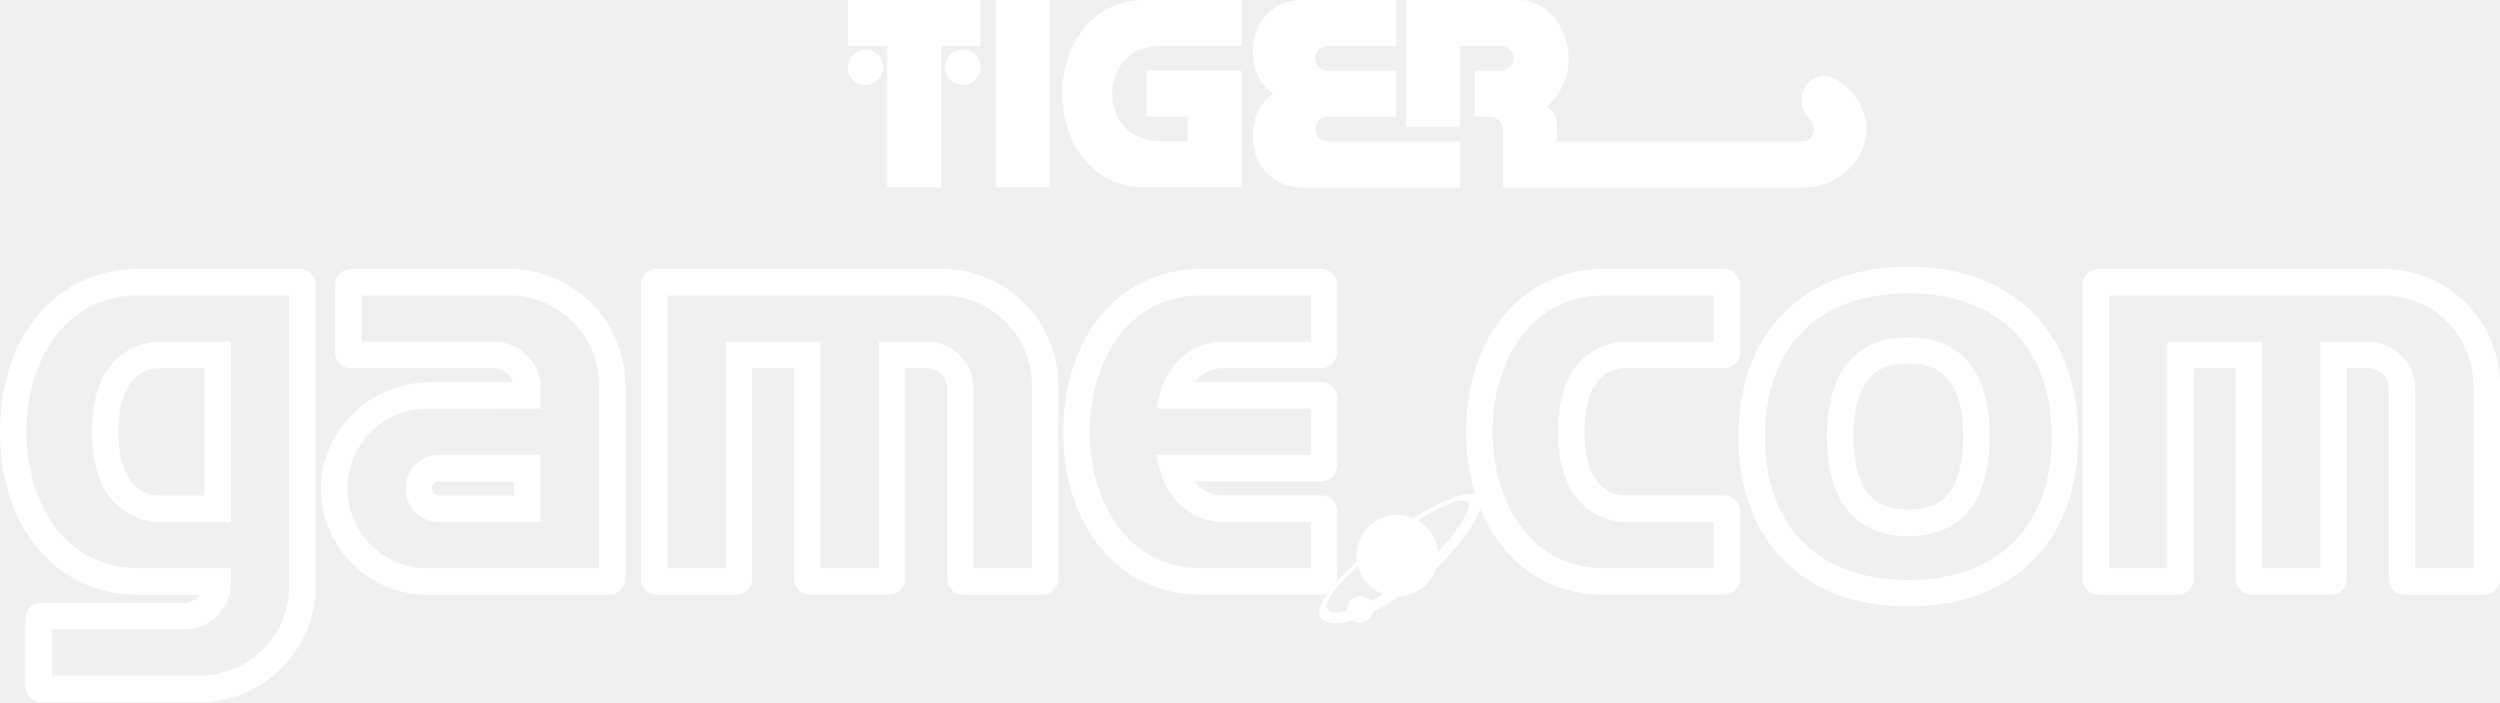
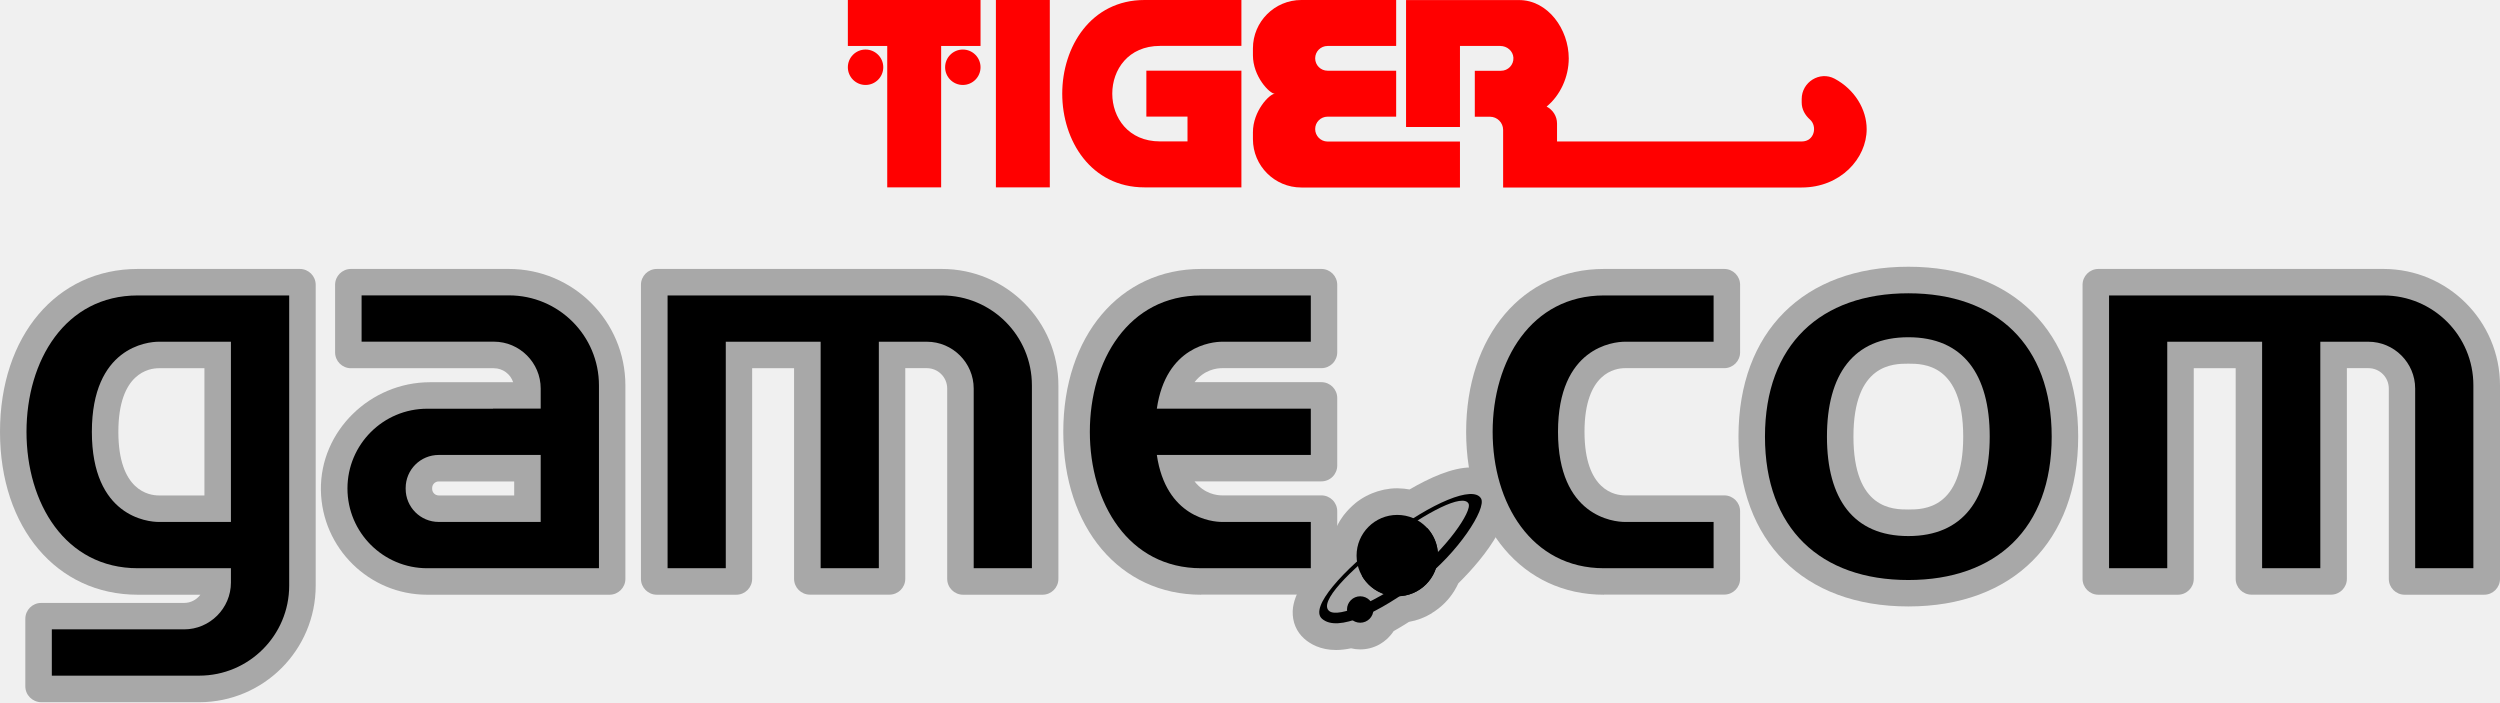
<svg xmlns="http://www.w3.org/2000/svg" version="1.1" id="Layer_1" x="0px" y="0px" viewBox="0 0 3840 1078.5" style="enable-background:new 0 0 3840 1078.5;" xml:space="preserve">
-   <defs id="defs67">
-     <clipPath clipPathUnits="userSpaceOnUse" id="clipPath1633">
-       <path d="m 211.7,453.8 c -111.7,0 -171,100.1 -171,209.5 0,109.4 59.3,209.5 171,209.5 h 143 v 22 c 0,39.6 -32.4,71.9 -71.9,71.9 H 79.6 v 71.1 h 226.3 c 76.4,0 138.3,-61.9 138.3,-138.3 V 872.7 801.6 524.9 453.8 h -89.4 z m 143,347.9 c -41.7,0 -87.2,0 -110.9,0 -17.2,0 -102.7,-8.5 -102.7,-138.4 0,-129.9 85.4,-138.4 102.7,-138.4 23.7,0 69.2,0 110.9,0 z" id="path1635" style="display:none" />
-       <path id="lpe_path-effect1637" class="powerclip" d="m -5,408.1 h 494.9 v 675.5 H -5 Z m 216.7,45.7 c -111.7,0 -171,100.1 -171,209.5 0,109.4 59.3,209.5 171,209.5 h 143 v 22 c 0,39.6 -32.4,71.9 -71.9,71.9 H 79.6 v 71.1 h 226.3 c 76.4,0 138.3,-61.9 138.3,-138.3 V 872.7 801.6 524.9 453.8 h -89.4 z m 143,347.9 V 524.9 c -41.7,0 -87.2,0 -110.9,0 -17.3,0 -102.7,8.5 -102.7,138.4 0,129.9 85.5,138.4 102.7,138.4 23.7,0 69.2,0 110.9,0 z" />
-     </clipPath>
-     <clipPath clipPathUnits="userSpaceOnUse" id="clipPath1641">
-       <path d="m 757.2,627.8 h -101 c -67.7,0 -122.5,54.9 -122.5,122.5 0,67.7 54.9,122.5 122.5,122.5 h 174.4 v 0 H 920 v 0 0 -71.1 0 -102.9 0 -71.1 0 V 592 C 920,515.6 858.1,453.7 781.7,453.7 H 555.4 v 71.1 h 203.2 c 39.6,0 71.9,32.4 71.9,71.9 v 30.9 h -73.3 m 73.3,174.1 H 673.9 c -28.1,0 -50.8,-22.8 -50.8,-50.8 v -1.3 c 0,-28.1 22.7,-50.8 50.8,-50.8 h 156.6 z" id="path1643" style="display:none" />
-       <path id="lpe_path-effect1645" class="powerclip" d="M 487.879,408.1 H 965.6 V 918.5 H 487.879 Z M 757.2,627.8 h -101 c -67.7,0 -122.5,54.9 -122.5,122.5 0,67.7 54.9,122.5 122.5,122.5 h 174.4 v 0 H 920 v 0 0 -71.1 0 -102.9 0 -71.1 0 V 592 C 920,515.6 858.1,453.7 781.7,453.7 H 555.4 v 71.1 h 203.2 c 39.6,0 71.9,32.4 71.9,71.9 v 30.9 h -73.3 m 73.3,174.1 V 698.8 H 673.9 c -28.1,0 -50.8,22.7 -50.8,50.8 v 1.3 c 0,28 22.7,50.8 50.8,50.8 z" />
-     </clipPath>
-     <clipPath clipPathUnits="userSpaceOnUse" id="clipPath2377">
-       <path d="m 1446.8,453.8 h -36.5 -60.4 -89.4 -39.9 -105.8 v 0 h -89.4 v 419 h 89.4 V 524.9 h 105.8 39.9 v 347.9 h 89.4 V 524.9 h 60.4 13.4 c 39.6,0 71.9,32.4 71.9,71.9 v 276 H 1585 V 592.1 c 0.1,-76.4 -61.8,-138.3 -138.2,-138.3 z" id="path2379" style="display:none" />
-       <path id="lpe_path-effect2381" class="powerclip" d="m 979.5,408.1 h 651.2 V 918.5 H 979.5 Z m 467.3,45.7 h -36.5 -60.4 -89.4 -39.9 -105.8 v 0 h -89.4 v 419 h 89.4 V 524.9 h 105.8 39.9 v 347.9 h 89.4 V 524.9 h 60.4 13.4 c 39.6,0 71.9,32.4 71.9,71.9 v 276 H 1585 V 592.1 c 0.1,-76.4 -61.8,-138.3 -138.2,-138.3 z" />
-     </clipPath>
-     <clipPath clipPathUnits="userSpaceOnUse" id="clipPath2385">
-       <path d="m 1877.1,524.9 c 50.5,0 136.3,0 136.3,0 V 453.8 H 1845 c -111.7,0 -171,100.1 -171,209.5 0,109.4 59.3,209.5 171,209.5 h 168.4 v -71.1 c 0,0 -85.8,0 -136.3,0 -15.5,0 -86.2,-7 -100.2,-102.9 h 236.5 v -71.1 h -236.5 c 14,-95.9 84.7,-102.8 100.2,-102.8 z" id="path2387" style="display:none" />
-       <path id="lpe_path-effect2389" class="powerclip" d="M 1628.2,408.1 H 2059 v 510.4 h -430.8 z m 248.9,116.8 c 50.5,0 136.3,0 136.3,0 V 453.8 H 1845 c -111.7,0 -171,100.1 -171,209.5 0,109.4 59.3,209.5 171,209.5 h 168.4 v -71.1 c 0,0 -85.8,0 -136.3,0 -15.5,0 -86.2,-7 -100.2,-102.9 h 236.5 v -71.1 h -236.5 c 14,-95.9 84.7,-102.8 100.2,-102.8 z" />
-     </clipPath>
-     <clipPath clipPathUnits="userSpaceOnUse" id="clipPath3121">
-       <path d="m 2274.9,765.7 c -11.9,-20.6 -76.1,6.6 -144.4,58.5 -68.3,51.9 -119.5,108.9 -99.9,126.2 24.3,21.4 87,-8.8 152,-57.8 56.3,-42.5 101.2,-111.5 92.3,-126.9 z m -103.8,116.1 c -56.3,42.6 -115.1,67.6 -129.2,56.9 -17.6,-13.4 31.3,-62.7 90.5,-107.8 59.2,-45 114.6,-73 123.2,-57.5 6.4,11.7 -35.6,71.5 -84.5,108.4 z" id="path3123" />
-     </clipPath>
-     <clipPath clipPathUnits="userSpaceOnUse" id="clipPath3137">
-       <path d="m 2393.1,663.3 c 0,-129.9 85.4,-138.4 102.7,-138.4 50.5,0 136.3,0 136.3,0 v -71.1 h -168.4 c -111.7,0 -171,100.1 -171,209.5 0,109.4 59.3,209.5 171,209.5 h 168.4 v -71.1 c 0,0 -85.8,0 -136.3,0 -17.2,0 -102.7,-8.5 -102.7,-138.4 z" id="path3139" style="display:none" />
-       <path id="lpe_path-effect3141" class="powerclip" d="m 2247,408.1 h 430.8 V 918.5 H 2247 Z m 146.1,255.2 c 0,-129.9 85.4,-138.4 102.7,-138.4 50.5,0 136.3,0 136.3,0 v -71.1 h -168.4 c -111.7,0 -171,100.1 -171,209.5 0,109.4 59.3,209.5 171,209.5 h 168.4 v -71.1 c 0,0 -85.8,0 -136.3,0 -17.2,0 -102.7,-8.5 -102.7,-138.4 z" />
-     </clipPath>
-     <clipPath clipPathUnits="userSpaceOnUse" id="clipPath3145">
-       <path d="m 2931.2,450.5 c -134.6,0 -220.2,78.7 -220.2,220.2 0,141.5 85.6,220.2 220.2,220.2 134.6,0 220.2,-78.7 220.2,-220.2 0,-141.5 -85.6,-220.2 -220.2,-220.2 z m 0,372.9 c -84.2,0 -125,-56.9 -125,-152.7 0,-95.8 40.8,-152.7 125,-152.7 84.2,0 125,56.9 125,152.7 -0.1,95.8 -40.8,152.7 -125,152.7 z" id="path3147" style="display:none" />
-       <path id="lpe_path-effect3149" class="powerclip" d="m 2665.3,404.7 h 531.8 v 531.8 h -531.8 z m 265.9,45.8 c -134.6,0 -220.2,78.7 -220.2,220.2 0,141.5 85.6,220.2 220.2,220.2 134.6,0 220.2,-78.7 220.2,-220.2 0,-141.5 -85.6,-220.2 -220.2,-220.2 z m 0,372.9 c 84.2,0 124.9,-56.9 125,-152.7 0,-95.8 -40.8,-152.7 -125,-152.7 -84.2,0 -125,56.9 -125,152.7 0,95.8 40.8,152.7 125,152.7 z" />
-     </clipPath>
-     <clipPath clipPathUnits="userSpaceOnUse" id="clipPath3881">
-       <path d="m 3661,453.8 h -421.5 v 419 h 89.4 V 524.9 h 145.7 V 872.8 H 3564 V 524.9 h 73.8 c 39.6,0 71.9,32.4 71.9,71.9 v 276 h 89.4 V 592.1 c 0.2,-76.4 -61.7,-138.3 -138.1,-138.3 z" id="path3883" style="display:none" />
-       <path id="lpe_path-effect3885" class="powerclip" d="M 3193.8,408.1 H 3845 v 510.4 h -651.2 z m 467.2,45.7 h -421.5 v 419 h 89.4 V 524.9 h 145.7 V 872.8 H 3564 V 524.9 h 73.8 c 39.6,0 71.9,32.4 71.9,71.9 v 276 h 89.4 V 592.1 c 0.2,-76.4 -61.7,-138.3 -138.1,-138.3 z" />
-     </clipPath>
-   </defs>
-   <style type="text/css" id="style2">
+   <style type="text/css">
	.st0{fill:#CDD4D6;}
	.st1{fill:#FF0000;}
	.st2{fill:#A8A8A8;}
</style>
-   <g id="g62">
-     <g id="g42">
-       <path class="st2" d="M 3669.2,889.1 V 596.8 c 0,-17.3 -14,-31.3 -31.3,-31.3 h -33.1 V 889 c 0,13.5 -10.9,24.4 -24.4,24.4 h -122 c -13.5,0 -24.4,-10.9 -24.4,-24.4 V 565.6 h -64.4 v 323.5 c 0,13.5 -10.9,24.4 -24.4,24.4 h -122 c -13.5,0 -24.4,-10.9 -24.4,-24.4 V 437.5 c 0,-13.5 10.9,-24.4 24.4,-24.4 H 3661 c 98.8,0 179,80.1 179,179 v 297 c 0,13.5 -10.9,24.4 -24.4,24.4 h -122 c -13.5,0 -24.4,-10.9 -24.4,-24.4 z" id="path4" clip-path="url(#clipPath3881)" style="fill:#ffffff;fill-opacity:1" />
-       <path class="st2" d="M2199.8,941.4c13.9-8.5,25.7-20.2,34.2-34.1c0.1-0.2,0.2-0.4,0.3-0.6c2.1-3.4,4-7,5.7-10.7    c42.5-41.8,94.2-108.8,70.1-150.7c-10-17.3-28.6-27.3-50.9-27.3c-28.3,0-63.4,15.9-94.1,33.8c-5.5-1-11.1-1.6-16.8-1.7    c-0.7,0-1.4-0.1-2.1-0.1c-3.5,0-6.9,0.2-10.3,0.5c-1.1,0.1-2.1,0.3-3.1,0.5c-2.3,0.3-4.6,0.6-6.9,1.1c-1.3,0.3-2.6,0.6-3.9,1    c-1.9,0.5-3.8,0.9-5.7,1.5c-1.5,0.4-2.9,1-4.3,1.5c-1.7,0.6-3.3,1.1-4.9,1.8c-1.5,0.6-3,1.3-4.5,2c-1.4,0.7-2.9,1.3-4.3,2.1    c-1.6,0.8-3.1,1.7-4.6,2.6c-1.2,0.7-2.5,1.5-3.7,2.3c-1.6,1-3.1,2.1-4.6,3.2c-1.1,0.8-2.1,1.5-3.1,2.4c-1.6,1.2-3.1,2.5-4.5,3.9    c-0.9,0.8-1.7,1.5-2.6,2.4c-1.5,1.5-3,3-4.4,4.5c-0.7,0.8-1.4,1.5-2.1,2.3c-1.5,1.7-2.9,3.4-4.3,5.2c-0.5,0.7-1.1,1.4-1.6,2.1    c-1.4,1.9-2.7,3.9-4,5.9c-0.4,0.6-0.8,1.3-1.2,1.9c-1.3,2.2-2.5,4.3-3.6,6.6c-0.3,0.5-0.5,1.1-0.8,1.7c-1.1,2.4-2.2,4.8-3.2,7.3    c-0.2,0.5-0.3,0.9-0.5,1.4c-1,2.6-1.9,5.3-2.6,8c-0.1,0.3-0.2,0.7-0.3,1c-0.8,2.9-1.4,5.7-2,8.7c0,0.2-0.1,0.4-0.1,0.5    c-0.5,3.1-1,6.2-1.2,9.4c-31.6,31-56.6,64.3-57.7,93.2c-0.6,16.8,5.7,31.9,17.9,42.7c8.9,7.8,24.5,17.2,48.6,17.2c0,0,0,0,0,0    c7.2,0,14.9-0.9,23.1-2.6c4.5,1.1,9.2,1.7,14.1,1.7c21.5,0,40.4-11.2,51.3-28.1c7.6-4.2,15.5-9.1,23.6-14.2c0,0,0,0,0,0    c12.5-2.2,24.3-6.7,34.8-13.1C2199.3,941.7,2199.6,941.6,2199.8,941.4z" id="path6" clip-path="url(#clipPath3121)" style="fill:#ffffff;fill-opacity:1" />
-       <path class="st2" d="M 1454.9,889.1 V 596.8 c 0,-17.3 -14,-31.3 -31.3,-31.3 h -33.1 V 889 c 0,13.5 -10.9,24.4 -24.4,24.4 h -122 c -13.5,0 -24.4,-10.9 -24.4,-24.4 V 565.6 h -64.4 v 323.5 c 0,13.5 -10.9,24.4 -24.4,24.4 h -122 c -13.5,0 -24.4,-10.9 -24.4,-24.4 V 437.5 c 0,-13.5 10.9,-24.4 24.4,-24.4 h 437.8 c 98.8,0 179,80.1 179,179 v 297 c 0,13.5 -10.9,24.4 -24.4,24.4 h -122 c -13.4,0 -24.4,-10.9 -24.4,-24.4 z" id="path8" clip-path="url(#clipPath2377)" style="fill:#ffffff;fill-opacity:1" />
-       <path class="st2" d="m 656.1,913.5 c -89.1,0 -161.7,-71.7 -163.2,-160.4 -1.5,-91.3 76.2,-166 167.5,-166 h 127.8 c -4.1,-12.5 -15.9,-21.5 -29.7,-21.5 H 539.1 c -13.5,0 -24.4,-10.9 -24.4,-24.4 V 437.5 c 0,-13.5 10.9,-24.4 24.4,-24.4 h 242.5 c 98.8,0 179,80.1 179,179 v 297 c 0,13.5 -10.9,24.4 -24.4,24.4 z m 17.8,-174 c -5.6,0 -10.1,4.5 -10.1,10.1 v 1.3 c 0,5.6 4.5,10.1 10.1,10.1 h 115.9 v -21.5 z" id="path10" clip-path="url(#clipPath1641)" style="fill:#ffffff;fill-opacity:1" />
-       <path class="st2" d="M 38.9,1054.2 V 950.5 c 0,-13.5 10.9,-24.4 24.4,-24.4 h 219.5 c 10.2,0 19.3,-5 25,-12.6 H 211.6 C 87,913.5 0,810.6 0,663.3 0,516 87,413.1 211.7,413.1 h 248.8 c 13.5,0 24.4,10.9 24.4,24.4 v 462.1 c 0,98.8 -80.1,179 -179,179 H 63.3 c -13.4,-0.1 -24.4,-11 -24.4,-24.4 z M 243.8,565.6 c -14.5,0 -62,7 -62,97.7 0,90.7 47.4,97.7 62,97.7 H 314 V 565.6 Z" id="path12" clip-path="url(#clipPath1633)" style="fill:#ffffff;fill-opacity:1" />
-       <path class="st2" d="m 1844.9,913.5 c -124.6,0 -211.7,-102.9 -211.7,-250.2 0,-147.3 87.1,-250.2 211.7,-250.2 h 184.7 c 13.5,0 24.4,10.9 24.4,24.4 v 103.6 c 0,13.5 -10.9,24.4 -24.4,24.4 H 1877 c -7.7,0 -27.2,2.1 -42.2,21.5 h 194.8 c 13.5,0 24.4,10.9 24.4,24.4 V 715 c 0,13.5 -10.9,24.4 -24.4,24.4 h -194.8 c 15.1,19.4 34.5,21.5 42.2,21.5 h 152.6 c 13.5,0 24.4,10.9 24.4,24.4 v 103.6 c 0,13.5 -10.9,24.4 -24.4,24.4 h -184.7 z" id="path14" clip-path="url(#clipPath2385)" style="fill:#ffffff;fill-opacity:1" />
-       <path class="st2" d="M 2463.7,913.5 C 2339.1,913.5 2252,810.6 2252,663.3 2252,516 2339,413.1 2463.7,413.1 h 184.7 c 13.5,0 24.4,10.9 24.4,24.4 v 103.6 c 0,13.5 -10.9,24.4 -24.4,24.4 h -152.6 c -14.5,0 -62,7 -62,97.7 0,90.7 47.4,97.7 62,97.7 h 152.6 c 13.5,0 24.4,10.9 24.4,24.4 v 103.6 c 0,13.5 -10.9,24.4 -24.4,24.4 h -184.7 z" id="path16" clip-path="url(#clipPath3137)" style="fill:#ffffff;fill-opacity:1" />
-       <path class="st2" d="m 2931.2,931.5 c -160.9,0 -260.9,-100 -260.9,-260.9 0,-160.9 100,-260.9 260.9,-260.9 160.9,0 260.9,100 260.9,260.9 0,160.9 -100,260.9 -260.9,260.9 z m 0,-372.9 c -23.1,0 -84.3,0 -84.3,112 0,112 61.2,112 84.3,112 23.1,0 84.3,0 84.3,-112 -0.1,-112 -61.3,-112 -84.3,-112 z" id="path18" clip-path="url(#clipPath3145)" style="fill:#ffffff;fill-opacity:1" />
-       <circle cx="2146.2" cy="853.4" r="62.5" id="circle34" style="fill:#ffffff;fill-opacity:1" />
-       <path d="M2192.4,811.2c10.1,11.1,16.3,25.9,16.3,42.1c0,34.5-28,62.5-62.5,62.5c-23.2,0-43.5-12.6-54.3-31.4" id="path36" style="fill:#ffffff;fill-opacity:1" />
-       <circle cx="2089.3" cy="936.2" r="20.3" id="circle40" style="fill:#ffffff;fill-opacity:1" />
+   <g>
+     <g>
+       <path class="st2" d="M3669.2,889.1V596.8c0-17.3-14-31.3-31.3-31.3h-33.1v323.5c0,13.5-10.9,24.4-24.4,24.4h-122    c-13.5,0-24.4-10.9-24.4-24.4V565.6h-64.4v323.5c0,13.5-10.9,24.4-24.4,24.4h-122c-13.5,0-24.4-10.9-24.4-24.4V437.5    c0-13.5,10.9-24.4,24.4-24.4H3661c98.8,0,179,80.1,179,179v297c0,13.5-10.9,24.4-24.4,24.4h-122    C3680.1,913.5,3669.2,902.6,3669.2,889.1z" />
+       <path class="st2" d="M2199.8,941.4c13.9-8.5,25.7-20.2,34.2-34.1c0.1-0.2,0.2-0.4,0.3-0.6c2.1-3.4,4-7,5.7-10.7    c42.5-41.8,94.2-108.8,70.1-150.7c-10-17.3-28.6-27.3-50.9-27.3c-28.3,0-63.4,15.9-94.1,33.8c-5.5-1-11.1-1.6-16.8-1.7    c-0.7,0-1.4-0.1-2.1-0.1c-3.5,0-6.9,0.2-10.3,0.5c-1.1,0.1-2.1,0.3-3.1,0.5c-2.3,0.3-4.6,0.6-6.9,1.1c-1.3,0.3-2.6,0.6-3.9,1    c-1.9,0.5-3.8,0.9-5.7,1.5c-1.5,0.4-2.9,1-4.3,1.5c-1.7,0.6-3.3,1.1-4.9,1.8c-1.5,0.6-3,1.3-4.5,2c-1.4,0.7-2.9,1.3-4.3,2.1    c-1.6,0.8-3.1,1.7-4.6,2.6c-1.2,0.7-2.5,1.5-3.7,2.3c-1.6,1-3.1,2.1-4.6,3.2c-1.1,0.8-2.1,1.5-3.1,2.4c-1.6,1.2-3.1,2.5-4.5,3.9    c-0.9,0.8-1.7,1.5-2.6,2.4c-1.5,1.5-3,3-4.4,4.5c-0.7,0.8-1.4,1.5-2.1,2.3c-1.5,1.7-2.9,3.4-4.3,5.2c-0.5,0.7-1.1,1.4-1.6,2.1    c-1.4,1.9-2.7,3.9-4,5.9c-0.4,0.6-0.8,1.3-1.2,1.9c-1.3,2.2-2.5,4.3-3.6,6.6c-0.3,0.5-0.5,1.1-0.8,1.7c-1.1,2.4-2.2,4.8-3.2,7.3    c-0.2,0.5-0.3,0.9-0.5,1.4c-1,2.6-1.9,5.3-2.6,8c-0.1,0.3-0.2,0.7-0.3,1c-0.8,2.9-1.4,5.7-2,8.7c0,0.2-0.1,0.4-0.1,0.5    c-0.5,3.1-1,6.2-1.2,9.4c-31.6,31-56.6,64.3-57.7,93.2c-0.6,16.8,5.7,31.9,17.9,42.7c8.9,7.8,24.5,17.2,48.6,17.2c0,0,0,0,0,0    c7.2,0,14.9-0.9,23.1-2.6c4.5,1.1,9.2,1.7,14.1,1.7c21.5,0,40.4-11.2,51.3-28.1c7.6-4.2,15.5-9.1,23.6-14.2c0,0,0,0,0,0    c12.5-2.2,24.3-6.7,34.8-13.1C2199.3,941.7,2199.6,941.6,2199.8,941.4z" />
+       <path class="st2" d="M1454.9,889.1V596.8c0-17.3-14-31.3-31.3-31.3h-33.1v323.5c0,13.5-10.9,24.4-24.4,24.4h-122    c-13.5,0-24.4-10.9-24.4-24.4V565.6h-64.4v323.5c0,13.5-10.9,24.4-24.4,24.4h-122c-13.5,0-24.4-10.9-24.4-24.4V437.5    c0-13.5,10.9-24.4,24.4-24.4h437.8c98.8,0,179,80.1,179,179v297c0,13.5-10.9,24.4-24.4,24.4h-122    C1465.9,913.5,1454.9,902.6,1454.9,889.1z" />
+       <path class="st2" d="M656.1,913.5c-89.1,0-161.7-71.7-163.2-160.4c-1.5-91.3,76.2-166,167.5-166l127.8,0    c-4.1-12.5-15.9-21.5-29.7-21.5H539.1c-13.5,0-24.4-10.9-24.4-24.4V437.5c0-13.5,10.9-24.4,24.4-24.4h242.5    c98.8,0,179,80.1,179,179v297c0,13.5-10.9,24.4-24.4,24.4H656.1z M673.9,739.5c-5.6,0-10.1,4.5-10.1,10.1v1.3    c0,5.6,4.5,10.1,10.1,10.1h115.9v-21.5H673.9z" />
+       <path class="st2" d="M38.9,1054.2V950.5c0-13.5,10.9-24.4,24.4-24.4h219.5c10.2,0,19.3-5,25-12.6h-96.2C87,913.5,0,810.6,0,663.3    s87-250.2,211.7-250.2h248.8c13.5,0,24.4,10.9,24.4,24.4v462.1c0,98.8-80.1,179-179,179H63.3C49.9,1078.5,38.9,1067.6,38.9,1054.2    z M243.8,565.6c-14.5,0-62,7-62,97.7s47.4,97.7,62,97.7H314V565.6H243.8z" />
+       <path class="st2" d="M1844.9,913.5c-124.6,0-211.7-102.9-211.7-250.2s87.1-250.2,211.7-250.2h184.7c13.5,0,24.4,10.9,24.4,24.4    v103.6c0,13.5-10.9,24.4-24.4,24.4H1877c-7.7,0-27.2,2.1-42.2,21.5h194.8c13.5,0,24.4,10.9,24.4,24.4v103.6    c0,13.5-10.9,24.4-24.4,24.4h-194.8c15.1,19.4,34.5,21.5,42.2,21.5h152.6c13.5,0,24.4,10.9,24.4,24.4v103.6    c0,13.5-10.9,24.4-24.4,24.4H1844.9z" />
+       <path class="st2" d="M2463.7,913.5c-124.6,0-211.7-102.9-211.7-250.2s87-250.2,211.7-250.2h184.7c13.5,0,24.4,10.9,24.4,24.4    v103.6c0,13.5-10.9,24.4-24.4,24.4h-152.6c-14.5,0-62,7-62,97.7s47.4,97.7,62,97.7h152.6c13.5,0,24.4,10.9,24.4,24.4v103.6    c0,13.5-10.9,24.4-24.4,24.4H2463.7z" />
+       <path class="st2" d="M2931.2,931.5c-160.9,0-260.9-100-260.9-260.9s100-260.9,260.9-260.9c160.9,0,260.9,100,260.9,260.9    S3092.1,931.5,2931.2,931.5z M2931.2,558.6c-23.1,0-84.3,0-84.3,112c0,112,61.2,112,84.3,112c23.1,0,84.3,0,84.3-112    C3015.4,558.6,2954.2,558.6,2931.2,558.6z" />
+       <path d="M1446.8,453.8h-36.5h-60.4h-89.4h-39.9h-105.8l0,0h-89.4v419h89.4V524.9h105.8h39.9v347.9h89.4V524.9h60.4h13.4    c39.6,0,71.9,32.4,71.9,71.9v276h89.4V592.1C1585.1,515.7,1523.2,453.8,1446.8,453.8z" />
+       <path d="M757.2,627.8h-101c-67.7,0-122.5,54.9-122.5,122.5c0,67.7,54.9,122.5,122.5,122.5h174.4l0,0h89.4l0,0l0,0v-71.1l0,0V698.8    l0,0v-71.1l0,0v-35.7c0-76.4-61.9-138.3-138.3-138.3H555.4v71.1h203.2c39.6,0,71.9,32.4,71.9,71.9v30.9H757.2 M830.5,801.7H673.9    c-28.1,0-50.8-22.8-50.8-50.8v-1.3c0-28.1,22.7-50.8,50.8-50.8h156.6V801.7z" />
+       <path d="M3661,453.8h-421.5v419h89.4V524.9h145.7v347.9h89.4V524.9h73.8c39.6,0,71.9,32.4,71.9,71.9v276h89.4V592.1    C3799.3,515.7,3737.4,453.8,3661,453.8z" />
+       <path d="M211.7,453.8c-111.7,0-171,100.1-171,209.5s59.3,209.5,171,209.5h143v22c0,39.6-32.4,71.9-71.9,71.9H79.6v71.1h226.3    c76.4,0,138.3-61.9,138.3-138.3v-26.8v-71.1V524.9v-71.1h-89.4H211.7z M354.7,801.7c-41.7,0-87.2,0-110.9,0    c-17.2,0-102.7-8.5-102.7-138.4s85.4-138.4,102.7-138.4c23.7,0,69.2,0,110.9,0V801.7z" />
+       <path d="M1877.1,524.9c50.5,0,136.3,0,136.3,0v-71.1h-168.4c-111.7,0-171,100.1-171,209.5s59.3,209.5,171,209.5h168.4v-71.1    c0,0-85.8,0-136.3,0c-15.5,0-86.2-7-100.2-102.9h236.5v-71.1h-236.5C1790.9,531.8,1861.6,524.9,1877.1,524.9z" />
+       <path d="M2393.1,663.3c0-129.9,85.4-138.4,102.7-138.4c50.5,0,136.3,0,136.3,0v-71.1h-168.4c-111.7,0-171,100.1-171,209.5    s59.3,209.5,171,209.5h168.4v-71.1c0,0-85.8,0-136.3,0C2478.6,801.7,2393.1,793.2,2393.1,663.3z" />
+       <path d="M2931.2,450.5c-134.6,0-220.2,78.7-220.2,220.2c0,141.5,85.6,220.2,220.2,220.2c134.6,0,220.2-78.7,220.2-220.2    C3151.4,529.2,3065.8,450.5,2931.2,450.5z M2931.2,823.4c-84.2,0-125-56.9-125-152.7c0-95.8,40.8-152.7,125-152.7    c84.2,0,125,56.9,125,152.7C3056.1,766.5,3015.4,823.4,2931.2,823.4z" />
+       <circle cx="2146.2" cy="853.4" r="62.5" />
+       <path d="M2192.4,811.2c10.1,11.1,16.3,25.9,16.3,42.1c0,34.5-28,62.5-62.5,62.5c-23.2,0-43.5-12.6-54.3-31.4" />
+       <path d="M2274.9,765.7c-11.9-20.6-76.1,6.6-144.4,58.5c-68.3,51.9-119.5,108.9-99.9,126.2c24.3,21.4,87-8.8,152-57.8    C2238.9,850.1,2283.8,781.1,2274.9,765.7z M2171.1,881.8c-56.3,42.6-115.1,67.6-129.2,56.9c-17.6-13.4,31.3-62.7,90.5-107.8    c59.2-45,114.6-73,123.2-57.5C2262,785.1,2220,844.9,2171.1,881.8z" />
+       <circle cx="2089.3" cy="936.2" r="20.3" />
    </g>
-     <g id="g60" style="fill:#ffffff;fill-opacity:1">
-       <g id="g58" style="fill:#ffffff;fill-opacity:1">
-         <rect x="1529.7" y="0" class="st1" width="82.8" height="287.8" id="rect44" style="fill:#ffffff;fill-opacity:1" />
-         <polygon class="st1" points="1302.3,70.6 1362.8,70.6 1362.8,71.5 1362.8,286.1 1362.8,287.8 1445.6,287.8 1445.6,286.1      1445.6,71.5 1445.6,70.6 1506.1,70.6 1506.1,0 1302.3,0    " id="polygon46" style="fill:#ffffff;fill-opacity:1" />
-         <path class="st1" d="M1758,0c-82.5,0-126.4,72-126.4,143.9s43.9,143.9,126.4,143.9c0-11.8,0,0,0,0h148.8v-1.8v-68.8v-38.1v-70.6     v0h-146v70.6h63.2v38.1h-42.2c0,0,0,0,0,0c-97.8,0-97.8-146.7,0-146.7l0,0h125V0H1758C1758,0,1758,11.8,1758,0z" id="path48" style="fill:#ffffff;fill-opacity:1" />
-         <path class="st1" d="M2818,120.9c-22.9-12.2-50.6,5.2-50.6,31.2c0,1.8,0,3.6,0,5.4c0,10.3,5.1,19.4,12.8,26.2     c11.4,10.1,7.1,33.6-12.8,33.6v0h-375.8v-27.5c0-11.4-6.5-21.2-16-26.1c20.9-17,34-45.5,34-74c0-44.8-32-89.6-76.4-89.6v0h-132.1     l0,0h-41.4v195h82.8V70.6h62c10.3,0,19.5,7.7,20.1,18c0.6,11-8.2,20.1-19,20.1h-40.3v70.6h23.3c11.1,0,20.2,9,20.2,20.2v88.5     h82.8l0,0h375.8l0,0c59.7,0,99.8-44.8,99.8-89.6C2867.2,167.8,2848.7,137.3,2818,120.9z" id="path50" style="fill:#ffffff;fill-opacity:1" />
-         <path class="st1" d="M1478.9,76.1c-15,0-27.2,12.2-27.2,27.2c0,15,12.2,27.2,27.2,27.2c15,0,27.2-12.2,27.2-27.2     C1506.1,88.3,1493.9,76.1,1478.9,76.1z" id="path52" style="fill:#ffffff;fill-opacity:1" />
-         <path class="st1" d="M1329.5,76.1c-15,0-27.2,12.2-27.2,27.2c0,15,12.2,27.2,27.2,27.2c15,0,27.2-12.2,27.2-27.2     C1356.7,88.3,1344.5,76.1,1329.5,76.1z" id="path54" style="fill:#ffffff;fill-opacity:1" />
-         <path class="st1" d="M2020.1,198.2c0-10.5,8.5-19,19-19h105.4v-70.6h-105.4c-10.5,0-19-8.5-19-19s8.5-19,19-19h105.4V0h-132.1     l0,0h-13.6c-41,0-74.3,33.3-74.3,74.3v10.6c0,32.6,25.6,59.1,33.6,59.1c-8,0-33.6,26.4-33.6,59.1v10.6c0,41,33.3,74.3,74.3,74.3     h13.6l0,0h230.1v-70.6h-203.5C2028.6,217.3,2020.1,208.8,2020.1,198.2z" id="path56" style="fill:#ffffff;fill-opacity:1" />
+     <g>
+       <g>
+         <rect x="1529.7" y="0" class="st1" width="82.8" height="287.8" />
+         <polygon class="st1" points="1302.3,70.6 1362.8,70.6 1362.8,71.5 1362.8,286.1 1362.8,287.8 1445.6,287.8 1445.6,286.1      1445.6,71.5 1445.6,70.6 1506.1,70.6 1506.1,0 1302.3,0    " />
+         <path class="st1" d="M1758,0c-82.5,0-126.4,72-126.4,143.9s43.9,143.9,126.4,143.9c0-11.8,0,0,0,0h148.8v-1.8v-68.8v-38.1v-70.6     v0h-146v70.6h63.2v38.1h-42.2c0,0,0,0,0,0c-97.8,0-97.8-146.7,0-146.7l0,0h125V0H1758C1758,0,1758,11.8,1758,0z" />
+         <path class="st1" d="M2818,120.9c-22.9-12.2-50.6,5.2-50.6,31.2c0,1.8,0,3.6,0,5.4c0,10.3,5.1,19.4,12.8,26.2     c11.4,10.1,7.1,33.6-12.8,33.6v0h-375.8v-27.5c0-11.4-6.5-21.2-16-26.1c20.9-17,34-45.5,34-74c0-44.8-32-89.6-76.4-89.6v0h-132.1     l0,0h-41.4v195h82.8V70.6h62c10.3,0,19.5,7.7,20.1,18c0.6,11-8.2,20.1-19,20.1h-40.3v70.6h23.3c11.1,0,20.2,9,20.2,20.2v88.5     h82.8l0,0h375.8l0,0c59.7,0,99.8-44.8,99.8-89.6C2867.2,167.8,2848.7,137.3,2818,120.9z" />
+         <path class="st1" d="M1478.9,76.1c-15,0-27.2,12.2-27.2,27.2c0,15,12.2,27.2,27.2,27.2c15,0,27.2-12.2,27.2-27.2     C1506.1,88.3,1493.9,76.1,1478.9,76.1z" />
+         <path class="st1" d="M1329.5,76.1c-15,0-27.2,12.2-27.2,27.2c0,15,12.2,27.2,27.2,27.2c15,0,27.2-12.2,27.2-27.2     C1356.7,88.3,1344.5,76.1,1329.5,76.1z" />
+         <path class="st1" d="M2020.1,198.2c0-10.5,8.5-19,19-19h105.4v-70.6h-105.4c-10.5,0-19-8.5-19-19s8.5-19,19-19h105.4V0h-132.1     l0,0h-13.6c-41,0-74.3,33.3-74.3,74.3v10.6c0,32.6,25.6,59.1,33.6,59.1c-8,0-33.6,26.4-33.6,59.1v10.6c0,41,33.3,74.3,74.3,74.3     h13.6l0,0h230.1v-70.6h-203.5C2028.6,217.3,2020.1,208.8,2020.1,198.2z" />
      </g>
    </g>
  </g>
</svg>
